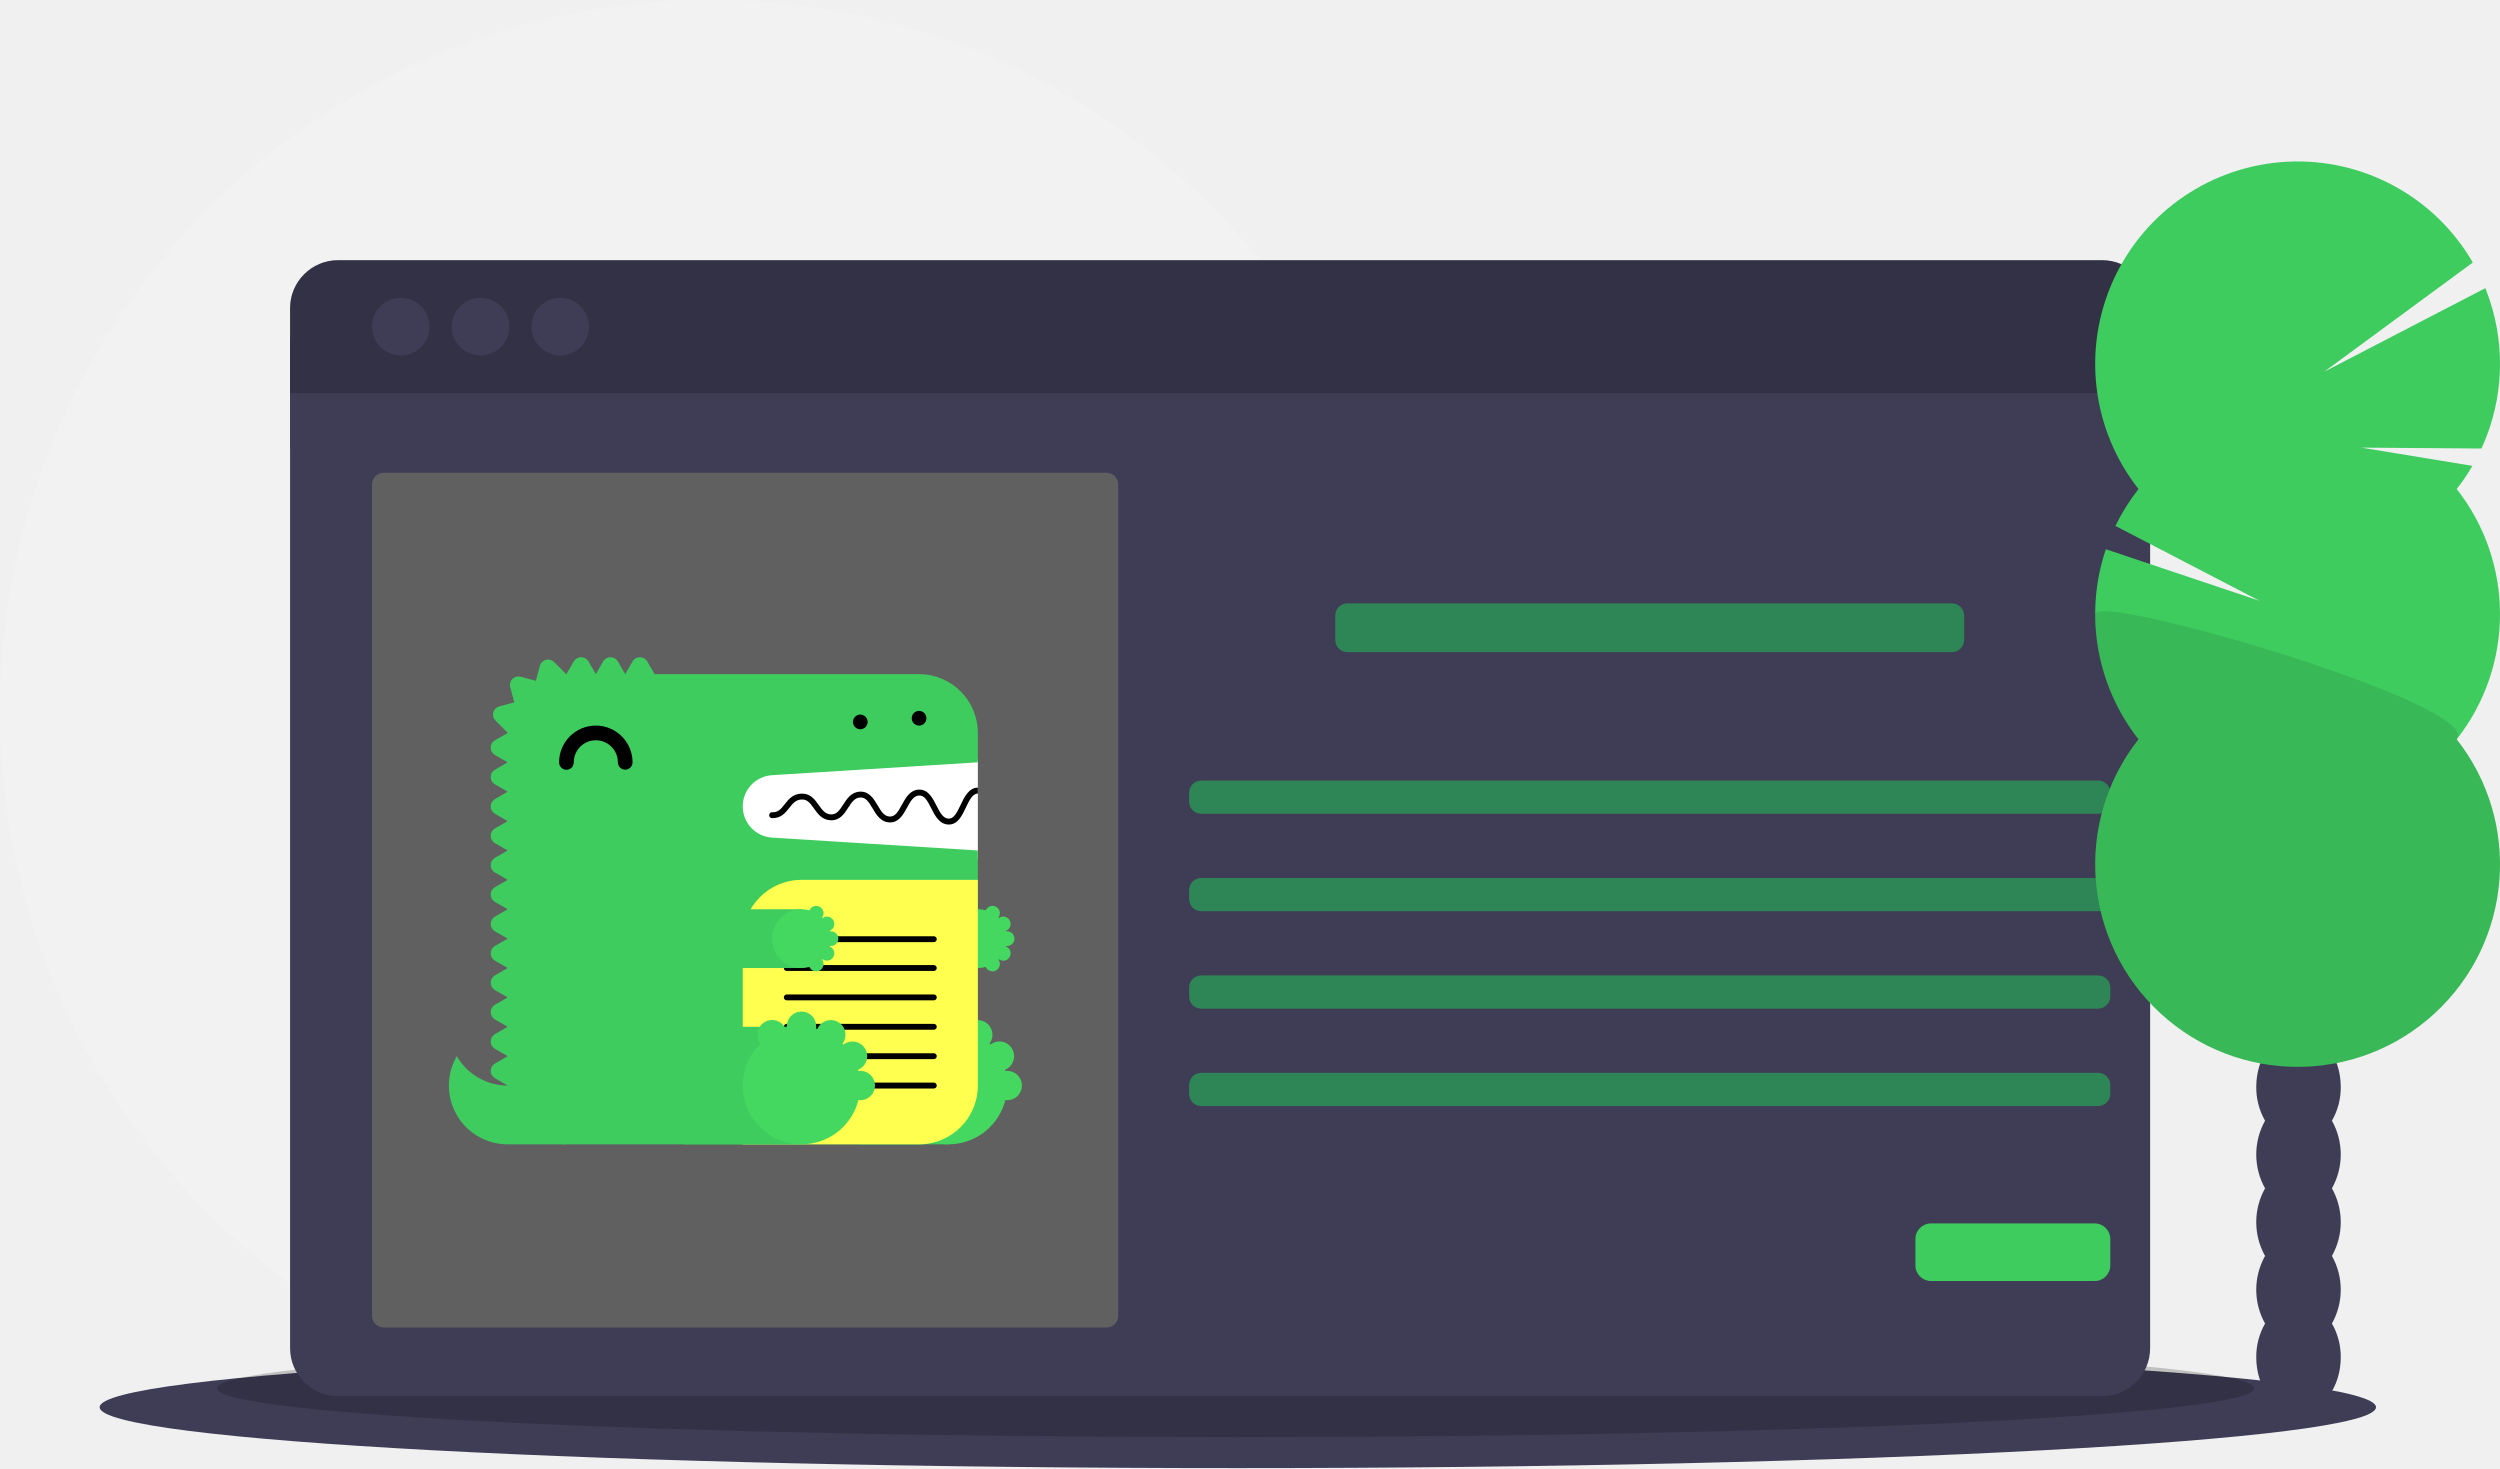
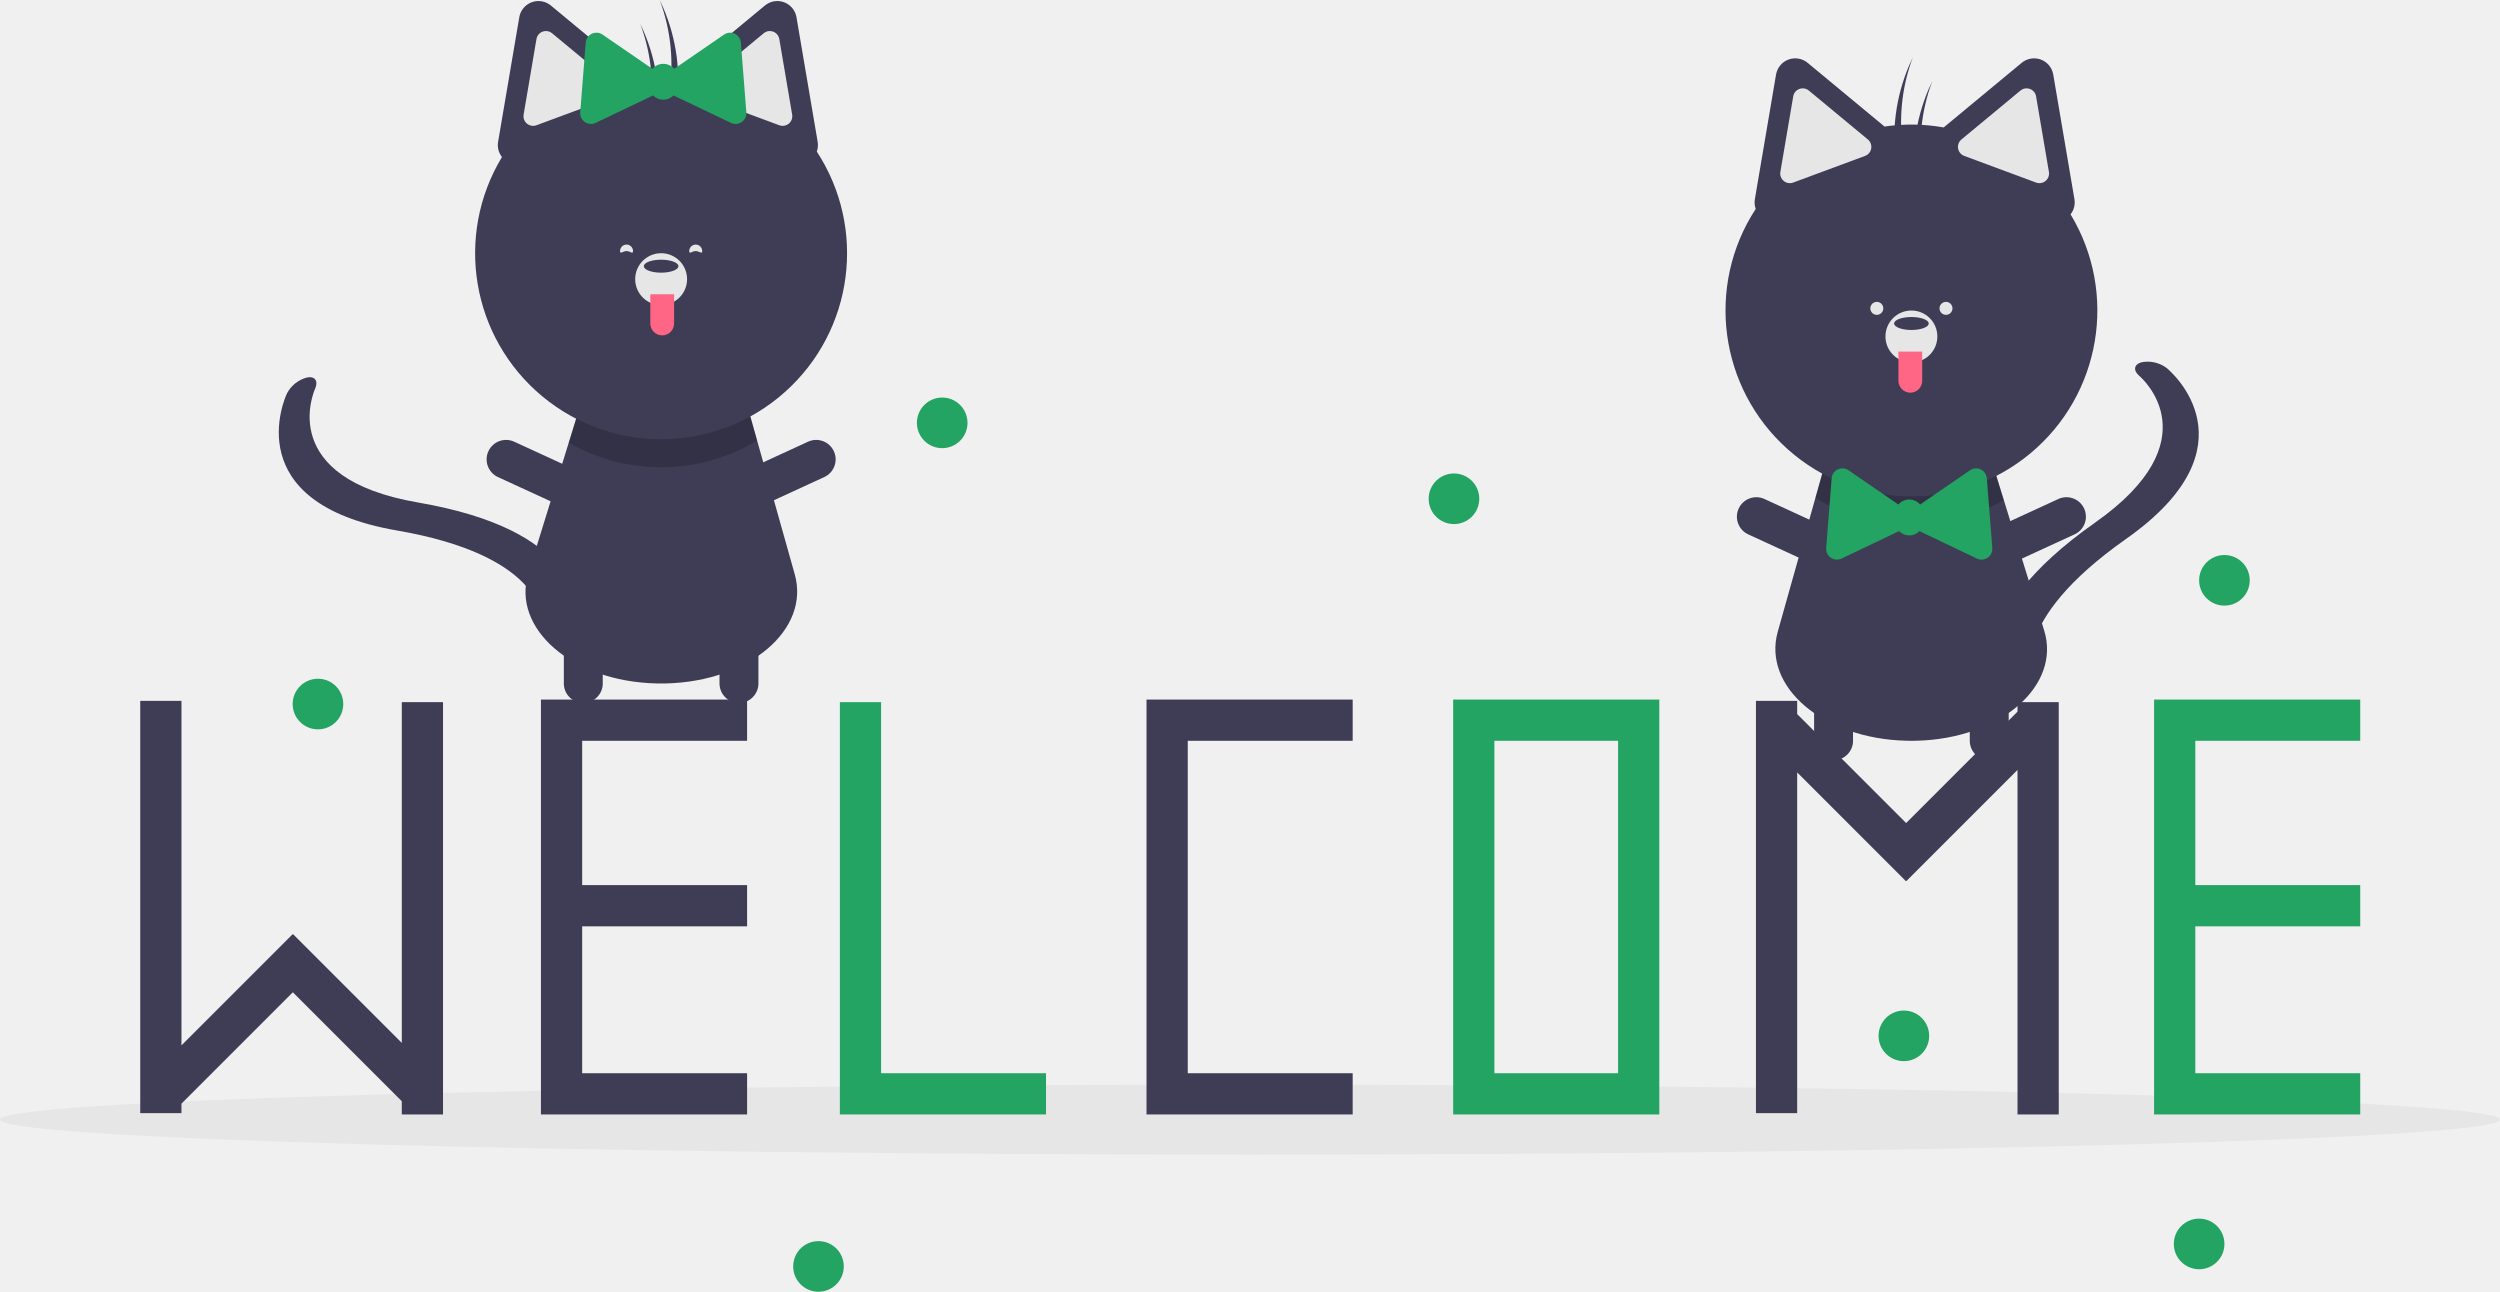
- <svg xmlns="http://www.w3.org/2000/svg" width="1129" height="663" viewBox="0 0 1129 663">
-   <circle cx="321" cy="321" r="321" fill="#f2f2f2" />
-   <ellipse cx="559" cy="635.5" rx="514" ry="27.5" fill="#3f3d56" />
-   <ellipse cx="558" cy="627" rx="460" ry="22" opacity="0.2" />
-   <rect x="131" y="152.5" width="840" height="50" fill="#3f3d56" />
-   <path d="M166.5,727.33A21.67,21.67,0,0,0,188.17,749H984.83A21.67,21.67,0,0,0,1006.5,727.33V296h-840Z" transform="translate(-35.5 -118.5)" fill="#3f3d56" />
-   <path d="M984.83,236H188.17A21.67,21.67,0,0,0,166.5,257.67V296h840V257.67A21.67,21.67,0,0,0,984.83,236Z" transform="translate(-35.5 -118.5)" fill="#3f3d56" />
-   <path d="M984.83,236H188.17A21.67,21.67,0,0,0,166.5,257.67V296h840V257.67A21.67,21.67,0,0,0,984.83,236Z" transform="translate(-35.5 -118.5)" opacity="0.2" />
-   <circle cx="181" cy="147.5" r="13" fill="#3f3d56" />
-   <circle cx="217" cy="147.5" r="13" fill="#3f3d56" />
-   <circle cx="253" cy="147.5" r="13" fill="#3f3d56" />
-   <rect x="168" y="213.5" width="337" height="386" rx="5.335" fill="#606060" />
-   <rect x="603" y="272.5" width="284" height="22" rx="5.476" fill="#2e8555" />
-   <rect x="537" y="352.5" width="416" height="15" rx="5.476" fill="#2e8555" />
-   <rect x="537" y="396.5" width="416" height="15" rx="5.476" fill="#2e8555" />
-   <rect x="537" y="440.5" width="416" height="15" rx="5.476" fill="#2e8555" />
-   <rect x="537" y="484.5" width="416" height="15" rx="5.476" fill="#2e8555" />
-   <rect x="865" y="552.5" width="88" height="26" rx="7.028" fill="#3ecc5f" />
-   <path d="M1088.603,624.616a30.114,30.114,0,0,0,3.983-15.266c0-13.797-8.544-24.981-19.083-24.981s-19.083,11.184-19.083,24.981a30.114,30.114,0,0,0,3.983,15.266,31.248,31.248,0,0,0,0,30.532,31.248,31.248,0,0,0,0,30.532,31.248,31.248,0,0,0,0,30.532,30.114,30.114,0,0,0-3.983,15.266c0,13.797,8.544,24.981,19.083,24.981s19.083-11.184,19.083-24.981a30.114,30.114,0,0,0-3.983-15.266,31.248,31.248,0,0,0,0-30.532,31.248,31.248,0,0,0,0-30.532,31.248,31.248,0,0,0,0-30.532Z" transform="translate(-35.5 -118.5)" fill="#3f3d56" />
-   <ellipse cx="1038.003" cy="460.318" rx="19.083" ry="24.981" fill="#3f3d56" />
-   <ellipse cx="1038.003" cy="429.786" rx="19.083" ry="24.981" fill="#3f3d56" />
-   <path d="M1144.939,339.345a91.611,91.611,0,0,0,7.107-10.461l-50.141-8.235,54.229.403a91.566,91.566,0,0,0,1.746-72.426l-72.754,37.741,67.097-49.321a91.413,91.413,0,1,0-150.971,102.298,91.458,91.458,0,0,0-10.425,16.669l65.087,33.814-69.4-23.292a91.46,91.46,0,0,0,14.738,85.837,91.406,91.406,0,1,0,143.689,0,91.418,91.418,0,0,0,0-113.029Z" transform="translate(-35.5 -118.5)" fill="#3ecc5f" fill-rule="evenodd" />
-   <path d="M981.688,395.859a91.013,91.013,0,0,0,19.561,56.514,91.406,91.406,0,1,0,143.689,0C1157.19,436.821,981.688,385.6,981.688,395.859Z" transform="translate(-35.5 -118.5)" opacity="0.1" />
-   <path d="M365.62,461.436H477.094v45.12H365.62Z" transform="translate(-35.5 -118.5)" fill="#fff" fill-rule="evenodd" />
-   <path d="M264.763,608.741a26.509,26.509,0,0,1-22.962-13.271,26.51,26.51,0,0,0,22.962,39.812H291.304V608.741Z" transform="translate(-35.5 -118.5)" fill="#3ecc5f" fill-rule="evenodd" />
-   <path d="M384.172,468.571l92.922-5.807V449.493a26.541,26.541,0,0,0-26.541-26.541H331.116l-3.318-5.746a3.83,3.83,0,0,0-6.635,0l-3.318,5.746-3.318-5.746a3.83,3.83,0,0,0-6.635,0l-3.318,5.746L301.257,417.205a3.83,3.83,0,0,0-6.635,0L291.304,422.951c-.029,0-.056.004-.086.004l-5.497-5.495a3.829,3.829,0,0,0-6.407,1.717l-1.817,6.773L270.607,424.103a3.83,3.83,0,0,0-4.691,4.693l1.845,6.891-6.771,1.814a3.832,3.832,0,0,0-1.72,6.41l5.497,5.497c0,.028-.004.056-.004.085l-5.746,3.318a3.83,3.83,0,0,0,0,6.635l5.746,3.318L259.016,466.081a3.83,3.83,0,0,0,0,6.635l5.746,3.318-5.746,3.318a3.83,3.83,0,0,0,0,6.635l5.746,3.318-5.746,3.318a3.83,3.83,0,0,0,0,6.635l5.746,3.318-5.746,3.318a3.83,3.83,0,0,0,0,6.635l5.746,3.318-5.746,3.318a3.83,3.83,0,0,0,0,6.635l5.746,3.318-5.746,3.318a3.83,3.83,0,0,0,0,6.635l5.746,3.318-5.746,3.318a3.83,3.83,0,0,0,0,6.635l5.746,3.318L259.016,558.976a3.83,3.83,0,0,0,0,6.635l5.746,3.318-5.746,3.318a3.83,3.83,0,0,0,0,6.635l5.746,3.318-5.746,3.318a3.83,3.83,0,0,0,0,6.635l5.746,3.318-5.746,3.318a3.83,3.83,0,0,0,0,6.635l5.746,3.318A26.541,26.541,0,0,0,291.304,635.283H450.553A26.541,26.541,0,0,0,477.094,608.741V502.575l-92.922-5.807a14.126,14.126,0,0,1,0-28.198" transform="translate(-35.5 -118.5)" fill="#3ecc5f" fill-rule="evenodd" />
-   <path d="M424.011,635.283h39.812V582.2H424.011Z" transform="translate(-35.5 -118.5)" fill="#3ecc5f" fill-rule="evenodd" />
-   <path d="M490.365,602.106a6.602,6.602,0,0,0-.848.085c-.05-.199-.098-.399-.154-.599A6.627,6.627,0,1,0,482.806,590.21q-.22-.225-.445-.446a6.624,6.624,0,1,0-11.397-6.564c-.196-.056-.394-.102-.591-.153a6.64,6.64,0,1,0-13.101,0c-.196.05-.394.097-.591.153a6.628,6.628,0,1,0-11.397,6.564,26.528,26.528,0,1,0,44.231,25.528,6.621,6.621,0,1,0,.848-13.186" transform="translate(-35.5 -118.5)" fill="#44d860" fill-rule="evenodd" />
-   <path d="M437.282,555.658H477.094V529.117H437.282Z" transform="translate(-35.5 -118.5)" fill="#3ecc5f" fill-rule="evenodd" />
-   <path d="M490.365,545.705a3.318,3.318,0,0,0,0-6.635,3.411,3.411,0,0,0-.423.042c-.027-.1-.049-.199-.077-.299a3.319,3.319,0,0,0-1.278-6.379,3.282,3.282,0,0,0-2.001.687q-.109-.113-.223-.223a3.282,3.282,0,0,0,.671-1.983,3.318,3.318,0,0,0-6.37-1.299,13.271,13.271,0,1,0,0,25.541,3.318,3.318,0,0,0,6.37-1.299,3.282,3.282,0,0,0-.671-1.983q.113-.109.223-.223a3.282,3.282,0,0,0,2.001.687,3.318,3.318,0,0,0,1.278-6.379c.028-.098.05-.199.077-.299a3.413,3.413,0,0,0,.423.042" transform="translate(-35.5 -118.5)" fill="#44d860" fill-rule="evenodd" />
-   <path d="M317.845,466.081a3.318,3.318,0,0,1-3.318-3.318,9.953,9.953,0,1,0-19.906,0,3.318,3.318,0,1,1-6.635,0,16.588,16.588,0,1,1,33.177,0,3.318,3.318,0,0,1-3.318,3.318" transform="translate(-35.5 -118.5)" fill-rule="evenodd" />
-   <path d="M370.928,635.283h79.624A26.541,26.541,0,0,0,477.094,608.741v-92.895H397.47a26.541,26.541,0,0,0-26.541,26.541Z" transform="translate(-35.5 -118.5)" fill="#ffff50" fill-rule="evenodd" />
-   <path d="M457.214,556.985H390.808a1.327,1.327,0,0,1,0-2.654h66.407a1.327,1.327,0,0,1,0,2.654m0,26.541H390.808a1.327,1.327,0,1,1,0-2.654h66.407a1.327,1.327,0,0,1,0,2.654m0,26.541H390.808a1.327,1.327,0,1,1,0-2.654h66.407a1.327,1.327,0,0,1,0,2.654m0-66.107H390.808a1.327,1.327,0,0,1,0-2.654h66.407a1.327,1.327,0,0,1,0,2.654m0,26.295H390.808a1.327,1.327,0,0,1,0-2.654h66.407a1.327,1.327,0,0,1,0,2.654m0,26.541H390.808a1.327,1.327,0,0,1,0-2.654h66.407a1.327,1.327,0,0,1,0,2.654M477.094,474.191c-.016,0-.029-.008-.045-.007-4.101.139-6.041,4.241-7.753,7.86-1.786,3.782-3.168,6.241-5.432,6.167-2.507-.09-3.94-2.922-5.458-5.919-1.744-3.442-3.734-7.347-7.913-7.201-4.042.138-5.989,3.708-7.706,6.857-1.827,3.355-3.071,5.395-5.469,5.3-2.557-.093-3.916-2.395-5.489-5.06-1.753-2.967-3.78-6.304-7.878-6.189-3.973.137-5.925,3.165-7.648,5.839-1.822,2.827-3.099,4.549-5.527,4.447-2.618-.093-3.971-2.004-5.535-4.216-1.757-2.486-3.737-5.299-7.823-5.162-3.886.133-5.838,2.614-7.559,4.801-1.635,2.076-2.912,3.718-5.612,3.615a1.328,1.328,0,1,0-.096,2.654c4.004.134,6.032-2.389,7.793-4.628,1.562-1.985,2.91-3.699,5.564-3.789,2.556-.109,3.754,1.48,5.567,4.041,1.721,2.434,3.675,5.194,7.605,5.336,4.118.138,6.099-2.939,7.854-5.663,1.569-2.434,2.922-4.535,5.507-4.624,2.379-.089,3.675,1.792,5.501,4.885,1.721,2.916,3.671,6.219,7.68,6.365,4.147.143,6.15-3.477,7.895-6.682,1.512-2.771,2.938-5.388,5.466-5.476,2.379-.056,3.62,2.117,5.456,5.746,1.715,3.388,3.659,7.226,7.73,7.373l.224.004c4.066,0,5.996-4.081,7.704-7.689,1.512-3.198,2.942-6.211,5.397-6.334Z" transform="translate(-35.5 -118.5)" fill-rule="evenodd" />
-   <path d="M344.387,635.283h53.083V582.2H344.387Z" transform="translate(-35.5 -118.5)" fill="#3ecc5f" fill-rule="evenodd" />
-   <path d="M424.011,602.106a6.602,6.602,0,0,0-.848.085c-.05-.199-.098-.399-.154-.599A6.627,6.627,0,1,0,416.452,590.21q-.22-.225-.445-.446a6.624,6.624,0,1,0-11.397-6.564c-.196-.056-.394-.102-.591-.153a6.64,6.64,0,1,0-13.101,0c-.196.05-.394.097-.591.153a6.628,6.628,0,1,0-11.397,6.564,26.528,26.528,0,1,0,44.231,25.528,6.621,6.621,0,1,0,.848-13.186" transform="translate(-35.5 -118.5)" fill="#44d860" fill-rule="evenodd" />
-   <path d="M344.387,555.658h53.083V529.117H344.387Z" transform="translate(-35.5 -118.5)" fill="#3ecc5f" fill-rule="evenodd" />
-   <path d="M410.74,545.705a3.318,3.318,0,1,0,0-6.635,3.411,3.411,0,0,0-.423.042c-.027-.1-.049-.199-.077-.299a3.319,3.319,0,0,0-1.278-6.379,3.282,3.282,0,0,0-2.001.687q-.109-.113-.223-.223a3.282,3.282,0,0,0,.671-1.983,3.318,3.318,0,0,0-6.37-1.299,13.271,13.271,0,1,0,0,25.541,3.318,3.318,0,0,0,6.37-1.299,3.282,3.282,0,0,0-.671-1.983q.113-.109.223-.223a3.282,3.282,0,0,0,2.001.687,3.318,3.318,0,0,0,1.278-6.379c.028-.098.05-.199.077-.299a3.413,3.413,0,0,0,.423.042" transform="translate(-35.5 -118.5)" fill="#44d860" fill-rule="evenodd" />
-   <path d="M424.011,447.834a3.603,3.603,0,0,1-.65-.066,3.344,3.344,0,0,1-.624-.186,3.447,3.447,0,0,1-.572-.305,5.027,5.027,0,0,1-.504-.411,3.887,3.887,0,0,1-.41-.504,3.275,3.275,0,0,1-.557-1.845,3.602,3.602,0,0,1,.066-.65,3.826,3.826,0,0,1,.184-.624,3.489,3.489,0,0,1,.307-.571,3.197,3.197,0,0,1,.914-.916,3.447,3.447,0,0,1,.572-.305,3.344,3.344,0,0,1,.624-.186,3.069,3.069,0,0,1,1.301,0,3.223,3.223,0,0,1,1.194.491,5.028,5.028,0,0,1,.504.411,4.88,4.88,0,0,1,.411.504,3.382,3.382,0,0,1,.305.571,3.478,3.478,0,0,1,.252,1.274A3.364,3.364,0,0,1,426.36,446.865a5.027,5.027,0,0,1-.504.411,3.306,3.306,0,0,1-1.845.557m26.541-1.659a3.388,3.388,0,0,1-2.35-.969,5.042,5.042,0,0,1-.41-.504,3.275,3.275,0,0,1-.557-1.845,3.387,3.387,0,0,1,.967-2.349,5.026,5.026,0,0,1,.504-.411,3.447,3.447,0,0,1,.572-.305,3.343,3.343,0,0,1,.624-.186,3.07,3.07,0,0,1,1.301,0,3.224,3.224,0,0,1,1.194.491,5.026,5.026,0,0,1,.504.411,3.388,3.388,0,0,1,.969,2.349,3.726,3.726,0,0,1-.066.65,3.374,3.374,0,0,1-.186.624,4.715,4.715,0,0,1-.305.571,4.88,4.88,0,0,1-.411.504,5.026,5.026,0,0,1-.504.411,3.305,3.305,0,0,1-1.845.557" transform="translate(-35.5 -118.5)" fill-rule="evenodd" />
+ <svg xmlns="http://www.w3.org/2000/svg" id="a767eac7-073f-42f5-be07-7b01228cc98c" data-name="Layer 1" width="889.076" height="459.38" viewBox="0 0 889.076 459.38">
+   <ellipse cx="444.538" cy="398.169" rx="444.538" ry="12.435" fill="#e6e6e6" />
+   <path d="M836.907,483.742c-.561.008-1.123.015-1.692.015s-1.13-.008-1.692-.015c-29.757-.677-51.326-19.269-45.836-38.777l13.387-47.589,3.383-12.041,59.976,1.023,3.645,11.78,14.348,46.366C888.502,464.119,866.934,483.065,836.907,483.742Z" transform="translate(-155.4622 -220.3102)" fill="#3f3d56" />
+   <path d="M868.079,398.137a66.201,66.201,0,0,1-67.004-.761l3.383-12.041,59.976,1.023Z" transform="translate(-155.4622 -220.3102)" opacity="0.2" />
+   <path d="M865.548,446.544c2.591-9.656,11.106-23.585,34.987-40.38,41.648-29.294,16.803-51.259,15.727-52.18-2.258-1.93-1.925-4.098.775-4.839a11.224,11.224,0,0,1,9.034,2.103c1.348,1.115,32.459,27.683-14.537,60.734-42.295,29.75-33.302,49.169-33.199,49.355,1.133,2.077-.684,3.739-4.063,3.716s-7.039-1.723-8.176-3.797C865.856,460.818,863.135,455.533,865.548,446.544Z" transform="translate(-155.4622 -220.3102)" fill="#3f3d56" />
+   <path d="M807.534,490.677a6.92,6.92,0,0,1-6.92-6.92V453.769a6.92,6.92,0,0,1,13.841,0v29.988A6.92,6.92,0,0,1,807.534,490.677Z" transform="translate(-155.4622 -220.3102)" fill="#3f3d56" />
+   <path d="M813.602,419.484a6.92,6.92,0,0,1-9.179,3.394l-27.243-12.534a6.92,6.92,0,0,1,5.785-12.574l27.243,12.534A6.92,6.92,0,0,1,813.602,419.484Z" transform="translate(-155.4622 -220.3102)" fill="#3f3d56" />
+   <path d="M856.829,419.484a6.92,6.92,0,0,0,9.179,3.394l27.243-12.534a6.92,6.92,0,0,0-5.785-12.574l-27.243,12.534A6.92,6.92,0,0,0,856.829,419.484Z" transform="translate(-155.4622 -220.3102)" fill="#3f3d56" />
+   <path d="M862.897,490.677a6.92,6.92,0,0,0,6.92-6.92V453.769a6.92,6.92,0,1,0-13.841,0v29.988A6.92,6.92,0,0,0,862.897,490.677Z" transform="translate(-155.4622 -220.3102)" fill="#3f3d56" />
+   <path d="M891.818,296.535a6.806,6.806,0,0,0,1.373-5.408l-3.766-22.157-3.766-22.157a6.913,6.913,0,0,0-11.226-4.164L857.127,256.988l-10.426,8.64a65.694,65.694,0,0,0-21.047-.317l-10.043-8.322-17.305-14.34a6.913,6.913,0,0,0-11.226,4.164l-3.766,22.157-3.766,22.157a6.844,6.844,0,0,0,.301,3.474,66.118,66.118,0,1,0,111.969,1.935Z" transform="translate(-155.4622 -220.3102)" fill="#3f3d56" />
+   <path d="M796.572,251.728a3.447,3.447,0,0,0-1.202.218,3.388,3.388,0,0,0-2.184,2.635L788.618,281.451a3.423,3.423,0,0,0,4.565,3.782l25.553-9.479a3.422,3.422,0,0,0,.993-5.844l-0-.001-20.985-17.39A3.392,3.392,0,0,0,796.572,251.728Z" transform="translate(-155.4622 -220.3102)" fill="#e6e6e6" />
+   <path d="M876.167,251.728a3.392,3.392,0,0,0-2.172.792l-20.986,17.391a3.422,3.422,0,0,0,.993,5.844l25.553,9.479a3.423,3.423,0,0,0,4.565-3.782l-4.567-26.87a3.388,3.388,0,0,0-2.184-2.635A3.447,3.447,0,0,0,876.167,251.728Z" transform="translate(-155.4622 -220.3102)" fill="#e6e6e6" />
+   <circle cx="679.753" cy="119.658" r="9.227" fill="#e6e6e6" />
+   <ellipse cx="679.753" cy="115.044" rx="6.151" ry="2.307" fill="#3f3d56" />
+   <path d="M675.14,125.04H683.598a0,0,0,0,1,0,0v10.38a4.229,4.229,0,0,1-4.229,4.229h0a4.229,4.229,0,0,1-4.229-4.229V125.04a0,0,0,0,1,0,0Z" fill="#ff6584" />
+   <path d="M835.729,240.69c-.444.92-.874,1.849-1.279,2.798a65.818,65.818,0,0,0-4.651,35.344c.866-1.256,1.776-2.565,2.701-3.888A65.775,65.775,0,0,1,835.729,240.69Z" transform="translate(-155.4622 -220.3102)" fill="#3f3d56" />
+   <path d="M842.649,249.148c-.444.92-.874,1.849-1.279,2.798A65.818,65.818,0,0,0,836.719,287.29c.866-1.256,1.776-2.565,2.701-3.888A65.775,65.775,0,0,1,842.649,249.148Z" transform="translate(-155.4622 -220.3102)" fill="#3f3d56" />
+   <path d="M863.985,415.199l-.975-12.398-.975-12.398a3.825,3.825,0,0,0-5.98-2.853l-10.25,7.043-7.485,5.143a5.095,5.095,0,0,0-7.749,0l-7.485-5.143L812.838,387.55a3.825,3.825,0,0,0-5.98,2.853l-.975,12.398-.975,12.398a3.825,3.825,0,0,0,5.461,3.752l11.224-5.355,9.223-4.4a5.101,5.101,0,0,0,7.262,0l9.223,4.4,11.224,5.355A3.825,3.825,0,0,0,863.985,415.199Z" transform="translate(-155.4622 -220.3102)" fill="#23a463" />
+   <circle cx="667.451" cy="109.662" r="2.307" fill="#e6e6e6" />
+   <circle cx="692.056" cy="109.662" r="2.307" fill="#e6e6e6" />
+   <path d="M388.888,463.362c.561.008,1.123.015,1.692.015s1.13-.008,1.692-.015c29.757-.677,51.326-19.269,45.836-38.777l-13.387-47.589L421.336,364.955l-59.976,1.023-3.645,11.78-14.348,46.366C337.293,443.739,358.861,462.685,388.888,463.362Z" transform="translate(-155.4622 -220.3102)" fill="#3f3d56" />
+   <path d="M357.715,377.758a66.201,66.201,0,0,0,67.004-.761L421.336,364.955l-59.976,1.023Z" transform="translate(-155.4622 -220.3102)" opacity="0.2" />
+   <path d="M352.962,420.524c-6.473-7.619-20.13-16.565-48.9-21.526-50.177-8.656-37.121-39.139-36.542-40.432,1.215-2.711-.014-4.527-2.771-4.041a11.224,11.224,0,0,0-7.266,5.766c-.741,1.585-17.492,38.91,39.127,48.673,50.957,8.79,51.139,30.19,51.125,30.403-.136,2.362,2.218,3.087,5.263,1.62s5.625-4.569,5.765-6.931C358.791,433.557,358.99,427.616,352.962,420.524Z" transform="translate(-155.4622 -220.3102)" fill="#3f3d56" />
+   <path d="M418.261,470.298a6.92,6.92,0,0,0,6.92-6.92V433.389a6.92,6.92,0,0,0-13.841,0v29.988A6.92,6.92,0,0,0,418.261,470.298Z" transform="translate(-155.4622 -220.3102)" fill="#3f3d56" />
+   <path d="M412.193,399.105a6.92,6.92,0,0,0,9.179,3.394l27.243-12.534a6.92,6.92,0,1,0-5.785-12.574l-27.243,12.534A6.92,6.92,0,0,0,412.193,399.105Z" transform="translate(-155.4622 -220.3102)" fill="#3f3d56" />
+   <path d="M368.966,399.105a6.92,6.92,0,0,1-9.179,3.394l-27.243-12.534a6.92,6.92,0,1,1,5.785-12.574l27.243,12.534A6.92,6.92,0,0,1,368.966,399.105Z" transform="translate(-155.4622 -220.3102)" fill="#3f3d56" />
+   <path d="M362.898,470.298a6.92,6.92,0,0,1-6.92-6.92V433.389a6.92,6.92,0,0,1,13.841,0v29.988A6.92,6.92,0,0,1,362.898,470.298Z" transform="translate(-155.4622 -220.3102)" fill="#3f3d56" />
+   <path d="M445.947,274.221a6.844,6.844,0,0,0,.301-3.474l-3.766-22.157-3.766-22.157a6.913,6.913,0,0,0-11.226-4.164l-17.305,14.34L400.141,244.931a65.694,65.694,0,0,0-21.047.317l-10.426-8.64-17.305-14.34a6.913,6.913,0,0,0-11.226,4.164L336.37,248.59l-3.766,22.157a6.806,6.806,0,0,0,1.373,5.408,66.137,66.137,0,1,0,111.969-1.935Z" transform="translate(-155.4622 -220.3102)" fill="#3f3d56" />
+   <path d="M427.051,232.14,406.066,249.53l-0.0.001a3.422,3.422,0,0,0,.993,5.844l25.553,9.479a3.423,3.423,0,0,0,4.565-3.782l-4.567-26.87a3.388,3.388,0,0,0-2.184-2.635,3.447,3.447,0,0,0-1.202-.218A3.392,3.392,0,0,0,427.051,232.14Z" transform="translate(-155.4622 -220.3102)" fill="#e6e6e6" />
+   <path d="M348.427,231.566a3.388,3.388,0,0,0-2.184,2.635l-4.567,26.87a3.423,3.423,0,0,0,4.565,3.782l25.553-9.479a3.422,3.422,0,0,0,.993-5.844l-20.986-17.391a3.392,3.392,0,0,0-2.172-.792A3.447,3.447,0,0,0,348.427,231.566Z" transform="translate(-155.4622 -220.3102)" fill="#e6e6e6" />
+   <circle cx="235.117" cy="99.278" r="9.227" fill="#e6e6e6" />
+   <ellipse cx="235.117" cy="94.665" rx="6.151" ry="2.307" fill="#3f3d56" />
+   <path d="M390.964,324.971h0A4.229,4.229,0,0,1,395.193,329.2v10.38a0,0,0,0,1,0,0h-8.458a0,0,0,0,1,0,0V329.2A4.229,4.229,0,0,1,390.964,324.971Z" transform="translate(626.4652 444.2411) rotate(-180)" fill="#ff6584" />
+   <path d="M390.066,220.31c.444.92.874,1.849,1.279,2.798a65.818,65.818,0,0,1,4.651,35.344c-.866-1.256-1.776-2.565-2.701-3.888A65.775,65.775,0,0,0,390.066,220.31Z" transform="translate(-155.4622 -220.3102)" fill="#3f3d56" />
+   <path d="M383.146,228.768c.444.92.874,1.849,1.279,2.798a65.818,65.818,0,0,1,4.651,35.344c-.866-1.256-1.776-2.565-2.701-3.888A65.775,65.775,0,0,0,383.146,228.768Z" transform="translate(-155.4622 -220.3102)" fill="#3f3d56" />
+   <path d="M361.81,260.258l.975-12.398.975-12.398a3.825,3.825,0,0,1,5.98-2.853l10.25,7.043,7.485,5.143a5.095,5.095,0,0,1,7.749,0l7.485-5.143,10.25-7.043a3.825,3.825,0,0,1,5.98,2.853l.975,12.398.975,12.398a3.825,3.825,0,0,1-5.461,3.752L404.202,258.655l-9.223-4.4a5.101,5.101,0,0,1-7.262,0l-9.223,4.4L367.27,264.01A3.825,3.825,0,0,1,361.81,260.258Z" transform="translate(-155.4622 -220.3102)" fill="#23a463" />
+   <path d="M400.575,309.592c0,1.274,1.033,0,2.307,0s2.307,1.274,2.307,0a2.307,2.307,0,0,0-4.614,0Z" transform="translate(-155.4622 -220.3102)" fill="#e6e6e6" />
+   <path d="M380.583,309.592c0,1.274-1.033,0-2.307,0s-2.307,1.274-2.307,0a2.307,2.307,0,0,1,4.614,0Z" transform="translate(-155.4622 -220.3102)" fill="#e6e6e6" />
+   <polygon points="481.05 263.451 481.05 248.788 407.736 248.788 407.736 249.705 407.736 263.451 407.736 381.67 407.736 396.333 422.399 396.333 481.05 396.333 481.05 381.67 422.399 381.67 422.399 263.451 481.05 263.451" fill="#3f3d56" />
+   <path d="M672.253,469.099V616.643h73.314V469.099Zm58.651,132.882h-43.988V483.761h43.988Z" transform="translate(-155.4622 -220.3102)" fill="#23a463" />
+   <polygon points="313.344 381.67 313.344 249.705 298.681 249.705 298.681 381.67 298.681 396.333 313.344 396.333 371.995 396.333 371.995 381.67 313.344 381.67" fill="#23a463" />
+   <polygon points="265.69 263.451 265.69 248.788 192.376 248.788 192.376 249.705 192.376 263.451 192.376 314.771 192.376 329.434 192.376 381.67 192.376 396.333 207.039 396.333 265.69 396.333 265.69 381.67 207.039 381.67 207.039 329.434 265.69 329.434 265.69 314.771 207.039 314.771 207.039 263.451 265.69 263.451" fill="#3f3d56" />
+   <polygon points="839.372 263.451 839.372 248.788 766.058 248.788 766.058 249.705 766.058 263.451 766.058 314.771 766.058 329.434 766.058 381.67 766.058 396.333 780.721 396.333 839.372 396.333 839.372 381.67 780.721 381.67 780.721 329.434 839.372 329.434 839.372 314.771 780.721 314.771 780.721 263.451 839.372 263.451" fill="#23a463" />
+   <polygon points="142.889 249.705 142.889 370.89 104.228 332.23 104.14 332.319 104.058 332.237 64.535 371.76 64.535 249.247 49.872 249.247 49.872 395.875 64.535 395.875 64.535 392.496 104.147 352.884 142.889 391.627 142.889 396.333 157.552 396.333 157.552 249.705 142.889 249.705" fill="#3f3d56" />
+   <polygon points="717.488 249.705 717.488 253.083 677.876 292.695 639.133 253.953 639.133 249.247 624.47 249.247 624.47 395.875 639.133 395.875 639.133 274.689 677.794 313.35 677.883 313.261 677.964 313.342 717.488 273.819 717.488 396.333 732.15 396.333 732.15 249.705 717.488 249.705" fill="#3f3d56" />
+   <circle cx="335.076" cy="150.38" r="9" fill="#23a463" />
+   <circle cx="113.076" cy="250.38" r="9" fill="#23a463" />
+   <circle cx="291.076" cy="450.38" r="9" fill="#23a463" />
+   <circle cx="517.076" cy="177.38" r="9" fill="#23a463" />
+   <circle cx="782.076" cy="442.38" r="9" fill="#23a463" />
+   <circle cx="791.076" cy="206.38" r="9" fill="#23a463" />
+   <circle cx="677.076" cy="368.38" r="9" fill="#23a463" />
</svg>
